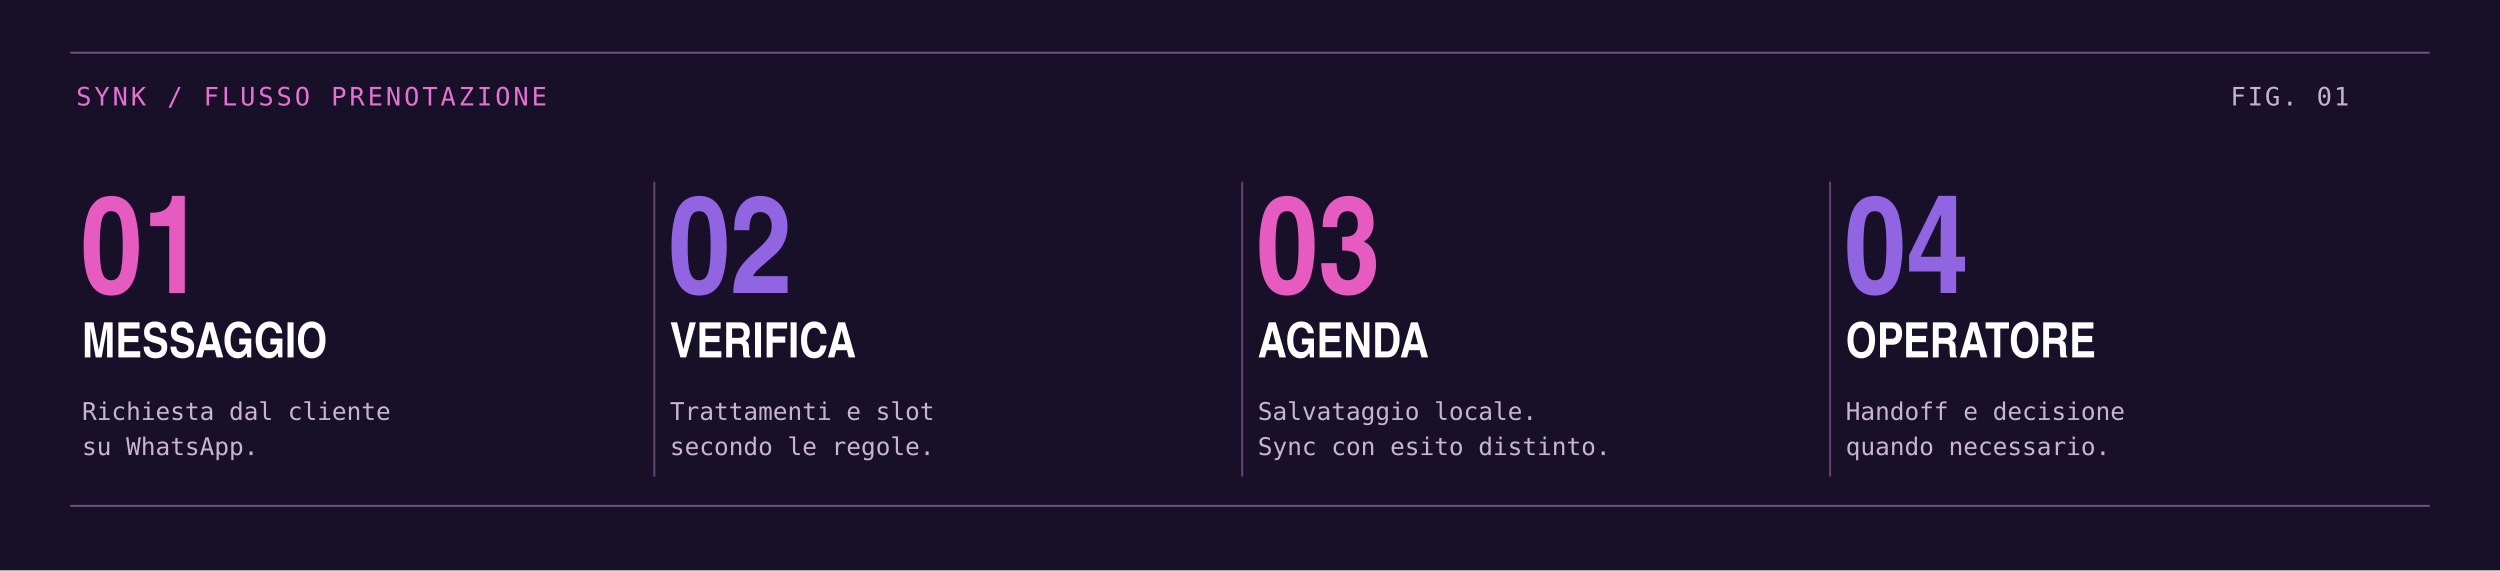
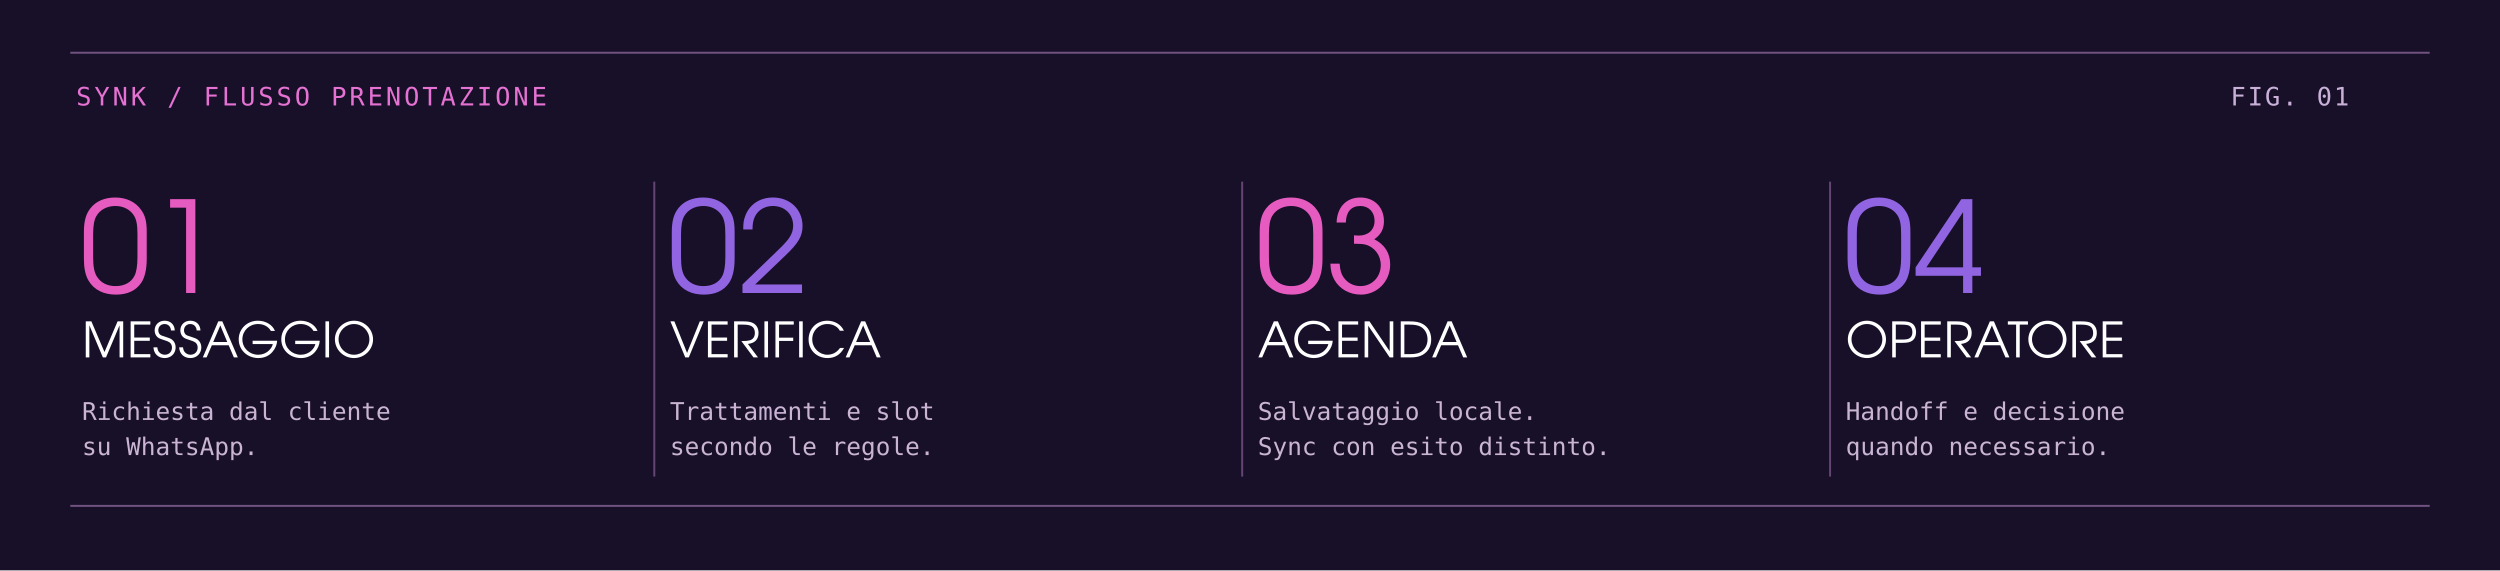
<svg xmlns="http://www.w3.org/2000/svg" width="1280" height="292" viewBox="0 0 1280 292" role="img" aria-labelledby="t d">
  <rect width="1280" height="292" fill="#180F29" />
  <path d="M36 27H1244M36 259H1244" stroke="#705380" />
  <g font-family="Consolas,DejaVu Sans Mono,monospace" fill="#C8B0D7" font-size="13">
    <text x="39" y="54" letter-spacing="1.5" fill="#E572D2">SYNK / FLUSSO PRENOTAZIONE</text>
    <text x="1142" y="54" letter-spacing="1">FIG. 01</text>
  </g>
  <path d="M335 93V244M636 93V244M937 93V244" stroke="#654574" />
-   <g font-family="Impact,Nimbus Sans Narrow,DejaVu Sans Condensed,sans-serif" font-weight="900">
-     <text x="41" y="150" fill="#E65BBF" font-size="70">01</text>
-     <text x="342" y="150" fill="#9164E1" font-size="70">02</text>
-     <text x="643" y="150" fill="#E65BBF" font-size="70">03</text>
-     <text x="944" y="150" fill="#9164E1" font-size="70">04</text>
+   <g font-family="Universalis ADF Std,URW Gothic,Arial,sans-serif" font-variant-ligatures="common-ligatures discretionary-ligatures" font-weight="400">
+     <text x="41" y="150" fill="#E65BBF" font-size="65">01</text>
+     <text x="342" y="150" fill="#9164E1" font-size="65">02</text>
+     <text x="643" y="150" fill="#E65BBF" font-size="65">03</text>
+     <text x="944" y="150" fill="#9164E1" font-size="65">04</text>
    <text x="42" y="183" fill="#FFFFFF" font-size="25">MESSAGGIO</text>
    <text x="343" y="183" fill="#FFFFFF" font-size="25">VERIFICA</text>
    <text x="644" y="183" fill="#FFFFFF" font-size="25">AGENDA</text>
    <text x="945" y="183" fill="#FFFFFF" font-size="25">OPERATORE</text>
  </g>
  <g font-family="Consolas,DejaVu Sans Mono,monospace" fill="#C9B5D3" font-size="12.5">
    <text x="42" y="215">Richiesta dal cliente</text>
    <text x="42" y="233">su WhatsApp.</text>
    <text x="343" y="215">Trattamenti e slot</text>
    <text x="343" y="233">secondo le regole.</text>
    <text x="644" y="215">Salvataggio locale.</text>
    <text x="644" y="233">Sync con esito distinto.</text>
    <text x="945" y="215">Handoff e decisione</text>
    <text x="945" y="233">quando necessario.</text>
  </g>
</svg>
